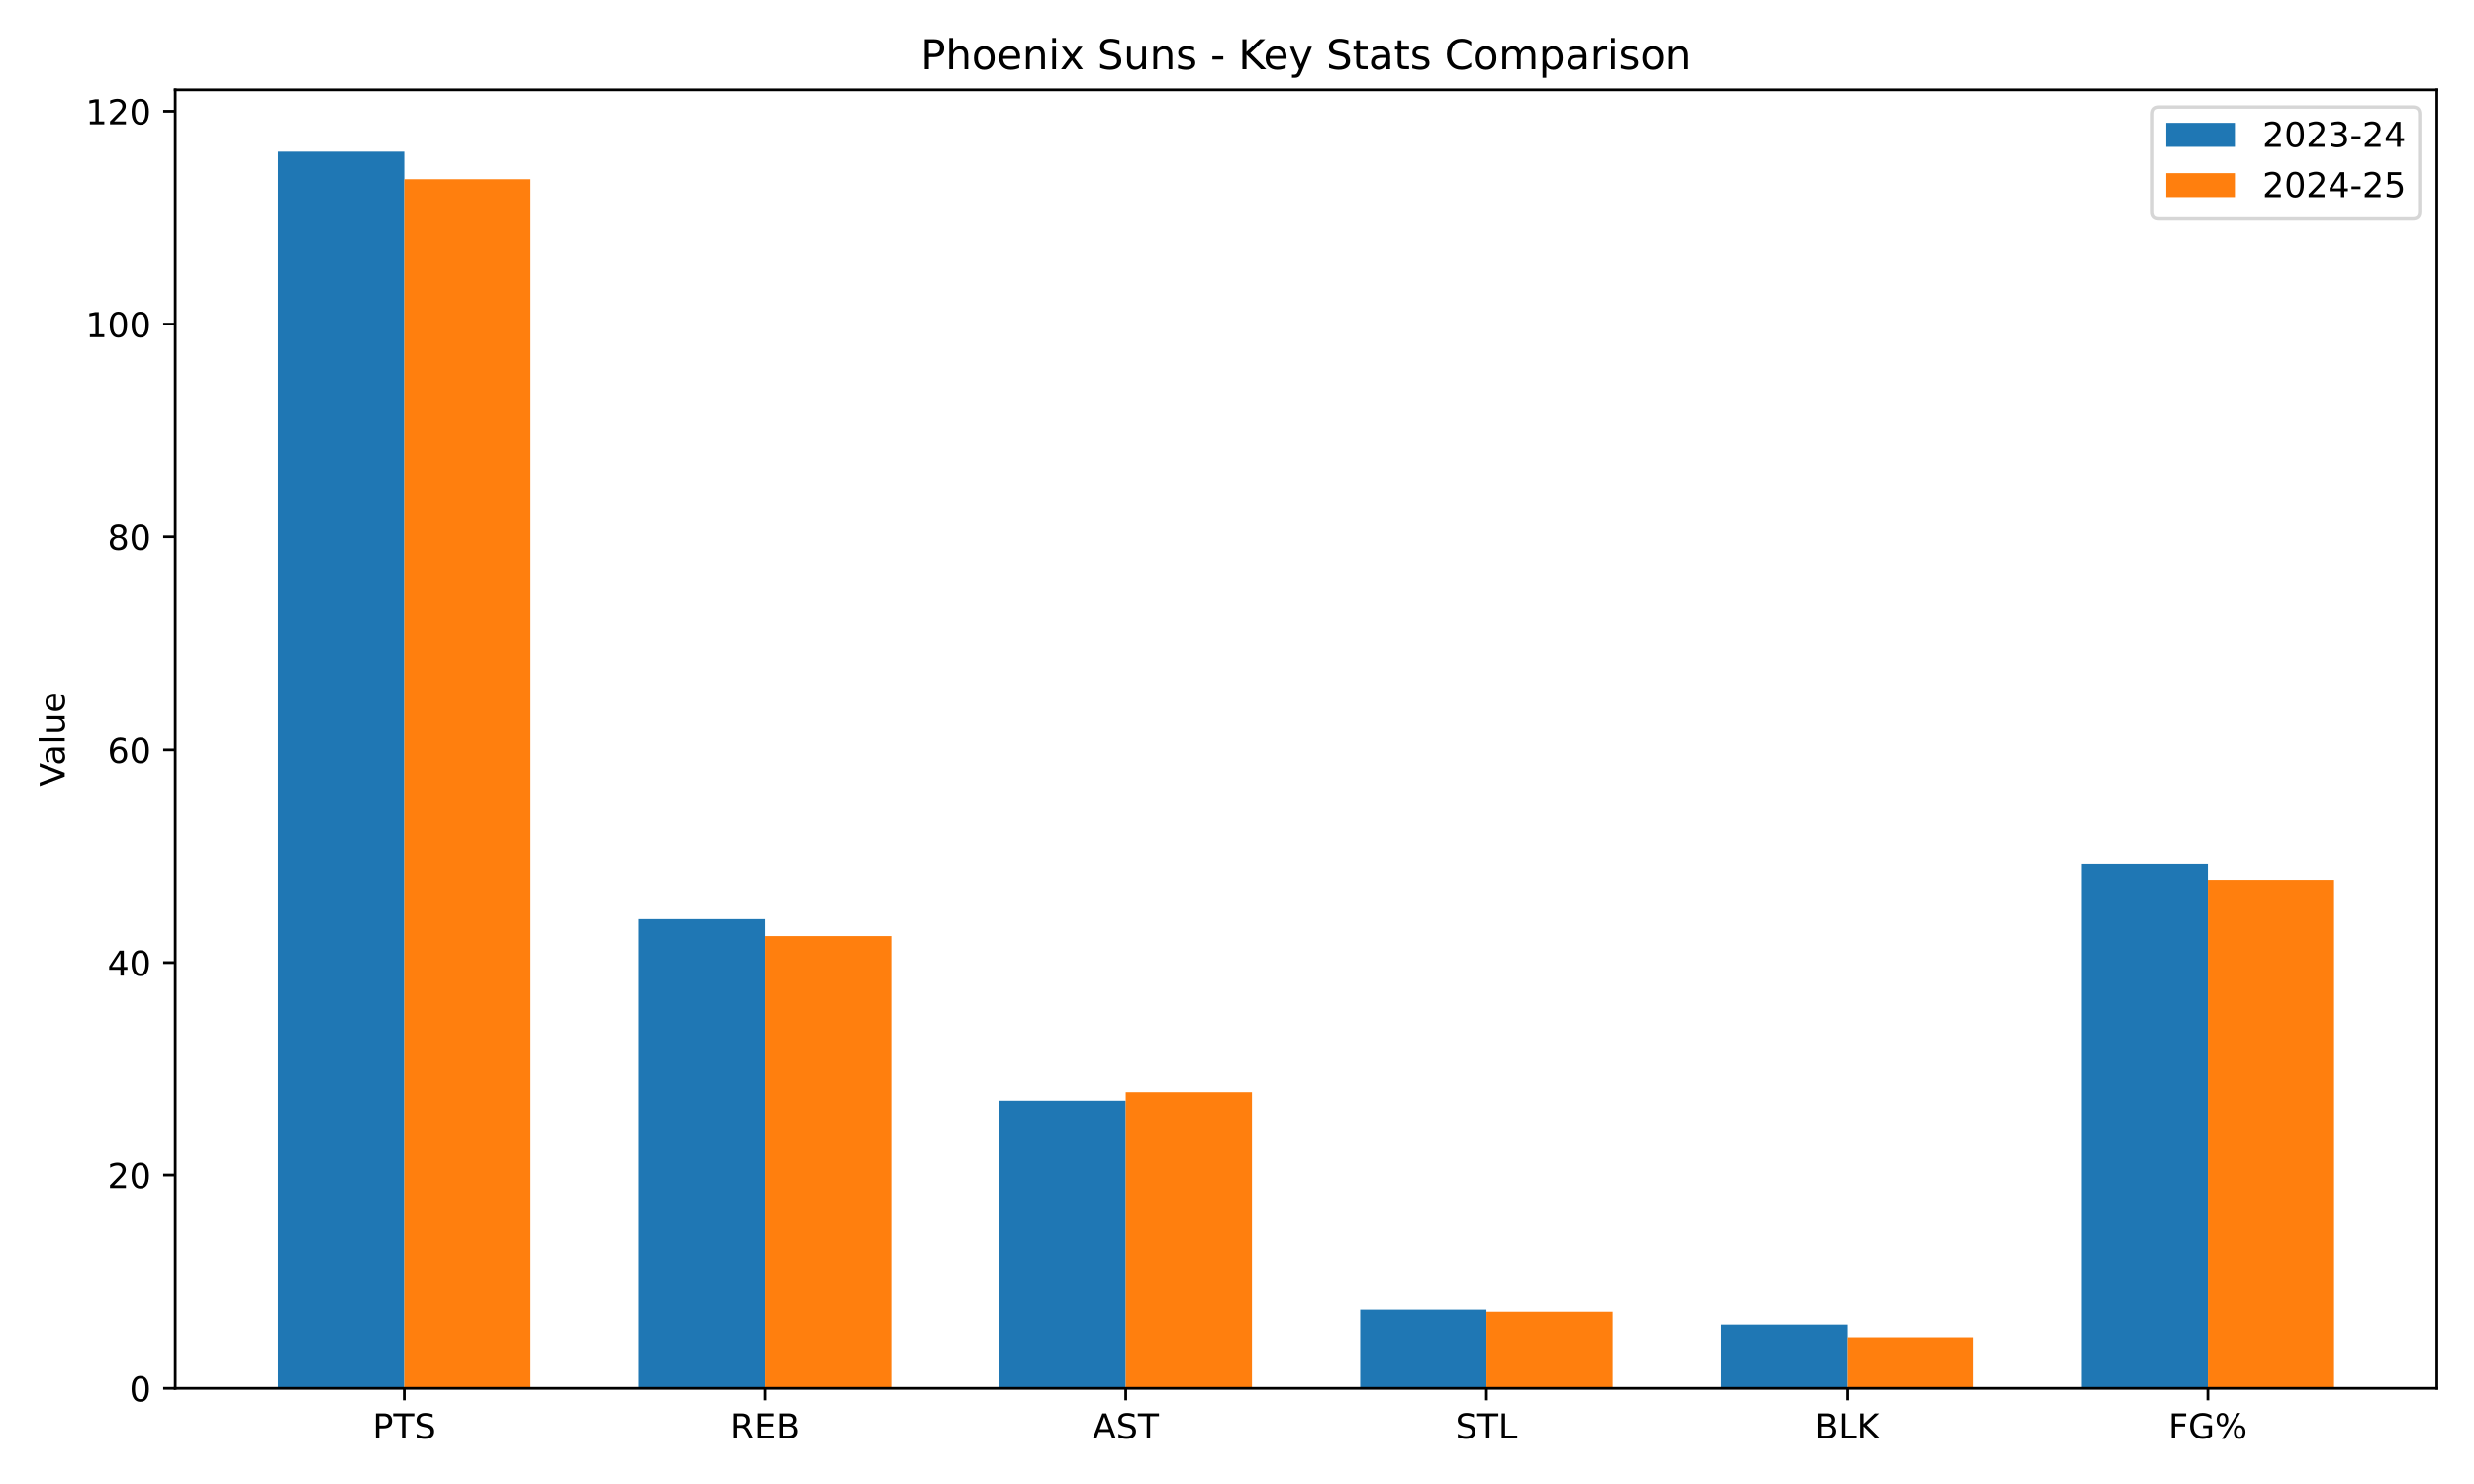
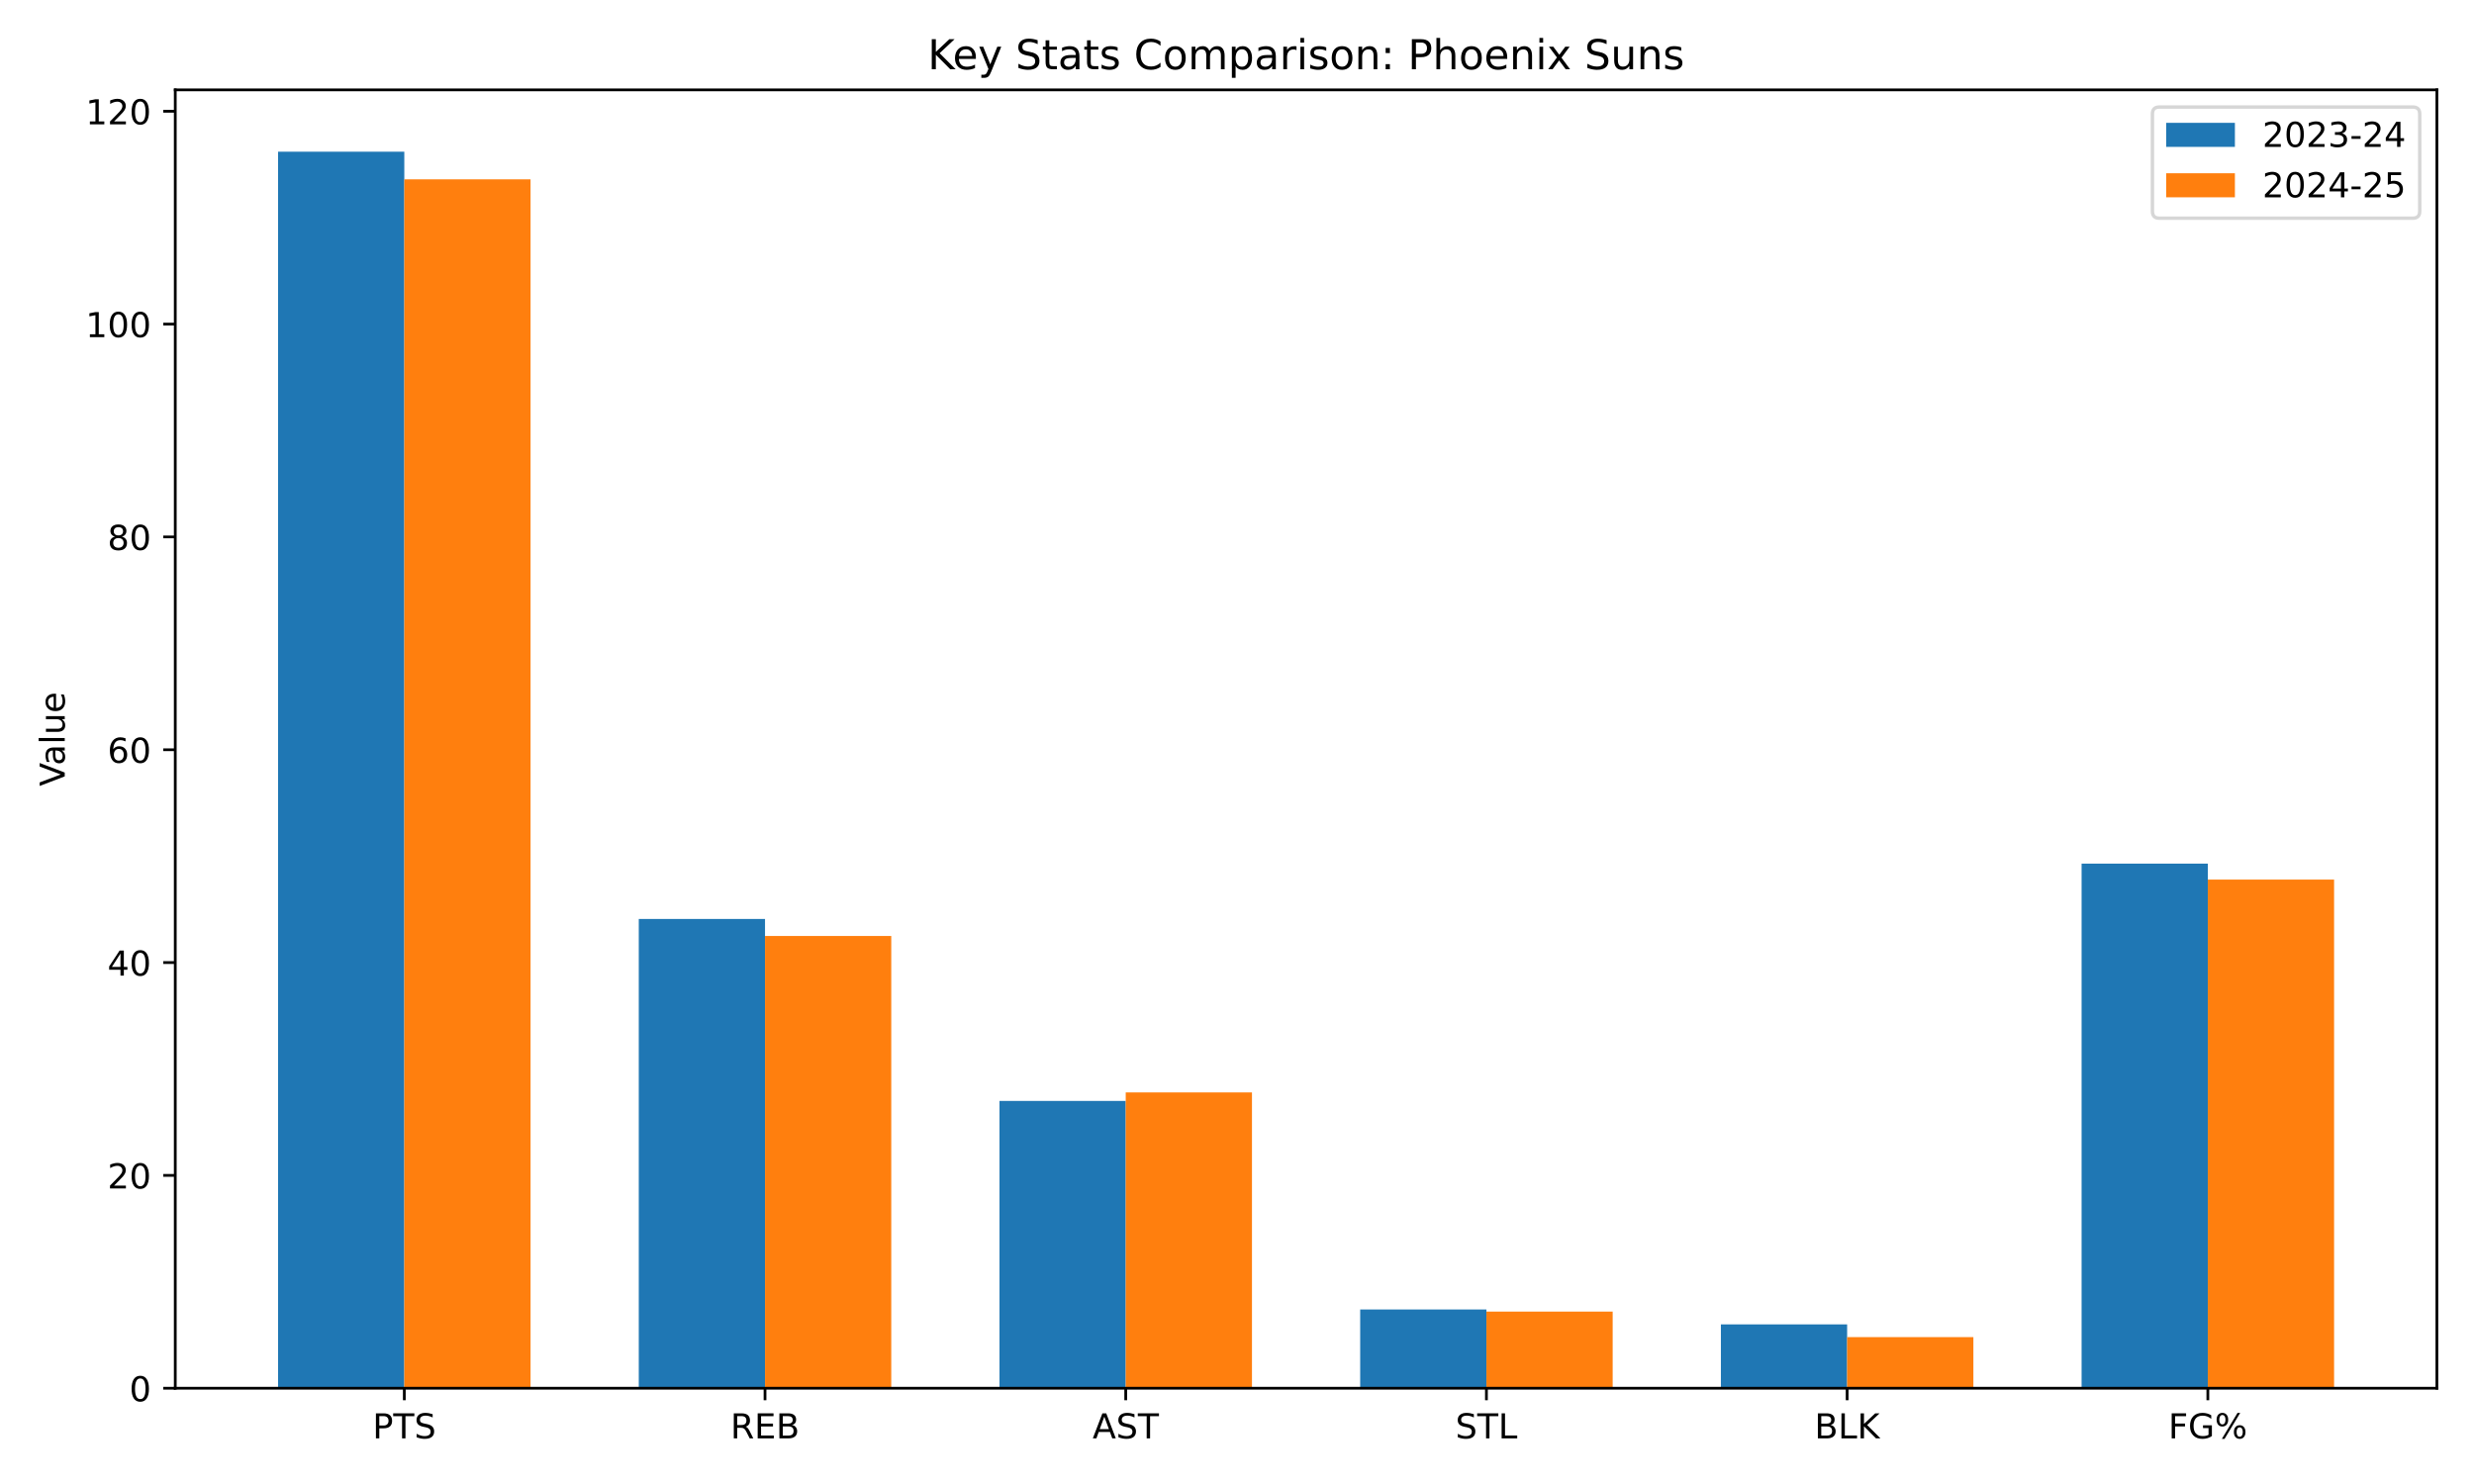
<svg xmlns="http://www.w3.org/2000/svg" xmlns:xlink="http://www.w3.org/1999/xlink" width="720pt" height="432pt" viewBox="0 0 720 432" version="1.1">
  <defs>
    <style type="text/css">*{stroke-linejoin: round; stroke-linecap: butt}</style>
  </defs>
  <g id="figure_1">
    <g id="patch_1">
      <path d="M 0 432  L 720 432  L 720 0  L 0 0  z " style="fill: #ffffff" />
    </g>
    <g id="axes_1">
      <g id="patch_2">
        <path d="M 51.005 404.12  L 709.2 404.12  L 709.2 26.16  L 51.005 26.16  z " style="fill: #ffffff" />
      </g>
      <g id="patch_3">
-         <path d="M 80.923 404.12  L 117.664 404.12  L 117.664 44.158  L 80.923 44.158  z " clip-path="url(#p6c0a934889)" style="fill: #1f77b4" />
+         <path d="M 80.923 404.12  L 117.664 404.12  L 117.664 44.158  L 80.923 44.158  z " clip-path="url(#p23f27bf42e)" style="fill: #1f77b4" />
      </g>
      <g id="patch_4">
-         <path d="M 185.898 404.12  L 222.64 404.12  L 222.64 267.508  L 185.898 267.508  z " clip-path="url(#p6c0a934889)" style="fill: #1f77b4" />
+         <path d="M 185.898 404.12  L 222.64 404.12  L 222.64 267.508  L 185.898 267.508  z " clip-path="url(#p23f27bf42e)" style="fill: #1f77b4" />
      </g>
      <g id="patch_5">
-         <path d="M 290.874 404.12  L 327.615 404.12  L 327.615 320.48  L 290.874 320.48  z " clip-path="url(#p6c0a934889)" style="fill: #1f77b4" />
+         <path d="M 290.874 404.12  L 327.615 404.12  L 327.615 320.48  L 290.874 320.48  z " clip-path="url(#p23f27bf42e)" style="fill: #1f77b4" />
      </g>
      <g id="patch_6">
-         <path d="M 395.849 404.12  L 432.59 404.12  L 432.59 381.196  L 395.849 381.196  z " clip-path="url(#p6c0a934889)" style="fill: #1f77b4" />
+         <path d="M 395.849 404.12  L 432.59 404.12  L 432.59 381.196  L 395.849 381.196  z " clip-path="url(#p23f27bf42e)" style="fill: #1f77b4" />
      </g>
      <g id="patch_7">
-         <path d="M 500.824 404.12  L 537.565 404.12  L 537.565 385.533  L 500.824 385.533  z " clip-path="url(#p6c0a934889)" style="fill: #1f77b4" />
+         <path d="M 500.824 404.12  L 537.565 404.12  L 537.565 385.533  L 500.824 385.533  z " clip-path="url(#p23f27bf42e)" style="fill: #1f77b4" />
      </g>
      <g id="patch_8">
-         <path d="M 605.799 404.12  L 642.541 404.12  L 642.541 251.4  L 605.799 251.4  z " clip-path="url(#p6c0a934889)" style="fill: #1f77b4" />
+         <path d="M 605.799 404.12  L 642.541 404.12  L 642.541 251.4  L 605.799 251.4  z " clip-path="url(#p23f27bf42e)" style="fill: #1f77b4" />
      </g>
      <g id="patch_9">
-         <path d="M 117.664 404.12  L 154.406 404.12  L 154.406 52.212  L 117.664 52.212  z " clip-path="url(#p6c0a934889)" style="fill: #ff7f0e" />
+         <path d="M 117.664 404.12  L 154.406 404.12  L 154.406 52.212  L 117.664 52.212  z " clip-path="url(#p23f27bf42e)" style="fill: #ff7f0e" />
      </g>
      <g id="patch_10">
-         <path d="M 222.64 404.12  L 259.381 404.12  L 259.381 272.464  L 222.64 272.464  z " clip-path="url(#p6c0a934889)" style="fill: #ff7f0e" />
+         <path d="M 222.64 404.12  L 259.381 404.12  L 259.381 272.464  L 222.64 272.464  z " clip-path="url(#p23f27bf42e)" style="fill: #ff7f0e" />
      </g>
      <g id="patch_11">
-         <path d="M 327.615 404.12  L 364.356 404.12  L 364.356 318.002  L 327.615 318.002  z " clip-path="url(#p6c0a934889)" style="fill: #ff7f0e" />
+         <path d="M 327.615 404.12  L 364.356 404.12  L 364.356 318.002  L 327.615 318.002  z " clip-path="url(#p23f27bf42e)" style="fill: #ff7f0e" />
      </g>
      <g id="patch_12">
-         <path d="M 432.59 404.12  L 469.331 404.12  L 469.331 381.816  L 432.59 381.816  z " clip-path="url(#p6c0a934889)" style="fill: #ff7f0e" />
+         <path d="M 432.59 404.12  L 469.331 404.12  L 469.331 381.816  L 432.59 381.816  z " clip-path="url(#p23f27bf42e)" style="fill: #ff7f0e" />
      </g>
      <g id="patch_13">
-         <path d="M 537.565 404.12  L 574.307 404.12  L 574.307 389.251  L 537.565 389.251  z " clip-path="url(#p6c0a934889)" style="fill: #ff7f0e" />
+         <path d="M 537.565 404.12  L 574.307 404.12  L 574.307 389.251  L 537.565 389.251  z " clip-path="url(#p23f27bf42e)" style="fill: #ff7f0e" />
      </g>
      <g id="patch_14">
-         <path d="M 642.541 404.12  L 679.282 404.12  L 679.282 256.046  L 642.541 256.046  z " clip-path="url(#p6c0a934889)" style="fill: #ff7f0e" />
+         <path d="M 642.541 404.12  L 679.282 404.12  L 679.282 256.046  L 642.541 256.046  z " clip-path="url(#p23f27bf42e)" style="fill: #ff7f0e" />
      </g>
      <g id="matplotlib.axis_1">
        <g id="xtick_1">
          <g id="line2d_1">
            <defs>
-               <path id="m07b7765754" d="M 0 0  L 0 3.5  " style="stroke: #000000; stroke-width: 0.8" />
+               <path id="mbed6c9d2ed" d="M 0 0  L 0 3.5  " style="stroke: #000000; stroke-width: 0.8" />
            </defs>
            <g>
-               <use xlink:href="#m07b7765754" x="117.664" y="404.12" style="stroke: #000000; stroke-width: 0.8" />
+               <use xlink:href="#mbed6c9d2ed" x="117.664" y="404.12" style="stroke: #000000; stroke-width: 0.8" />
            </g>
          </g>
          <g id="text_1">
            <g transform="translate(108.4213 418.7184) scale(0.1 -0.1)">
              <defs>
                <path id="DejaVuSans-50" d="M 1259 4147  L 1259 2394  L 2053 2394  Q 2494 2394 2734 2622  Q 2975 2850 2975 3272  Q 2975 3691 2734 3919  Q 2494 4147 2053 4147  L 1259 4147  z M 628 4666  L 2053 4666  Q 2838 4666 3239 4311  Q 3641 3956 3641 3272  Q 3641 2581 3239 2228  Q 2838 1875 2053 1875  L 1259 1875  L 1259 0  L 628 0  L 628 4666  z " transform="scale(0.015625)" />
                <path id="DejaVuSans-54" d="M -19 4666  L 3928 4666  L 3928 4134  L 2272 4134  L 2272 0  L 1638 0  L 1638 4134  L -19 4134  L -19 4666  z " transform="scale(0.015625)" />
                <path id="DejaVuSans-53" d="M 3425 4513  L 3425 3897  Q 3066 4069 2747 4153  Q 2428 4238 2131 4238  Q 1616 4238 1336 4038  Q 1056 3838 1056 3469  Q 1056 3159 1242 3001  Q 1428 2844 1947 2747  L 2328 2669  Q 3034 2534 3370 2195  Q 3706 1856 3706 1288  Q 3706 609 3251 259  Q 2797 -91 1919 -91  Q 1588 -91 1214 -16  Q 841 59 441 206  L 441 856  Q 825 641 1194 531  Q 1563 422 1919 422  Q 2459 422 2753 634  Q 3047 847 3047 1241  Q 3047 1584 2836 1778  Q 2625 1972 2144 2069  L 1759 2144  Q 1053 2284 737 2584  Q 422 2884 422 3419  Q 422 4038 858 4394  Q 1294 4750 2059 4750  Q 2388 4750 2728 4690  Q 3069 4631 3425 4513  z " transform="scale(0.015625)" />
              </defs>
              <use xlink:href="#DejaVuSans-50" />
              <use xlink:href="#DejaVuSans-54" transform="translate(60.30273 0)" />
              <use xlink:href="#DejaVuSans-53" transform="translate(121.3867 0)" />
            </g>
          </g>
        </g>
        <g id="xtick_2">
          <g id="line2d_2">
            <g>
-               <use xlink:href="#m07b7765754" x="222.64" y="404.12" style="stroke: #000000; stroke-width: 0.8" />
+               <use xlink:href="#mbed6c9d2ed" x="222.64" y="404.12" style="stroke: #000000; stroke-width: 0.8" />
            </g>
          </g>
          <g id="text_2">
            <g transform="translate(212.5755 418.7184) scale(0.1 -0.1)">
              <defs>
                <path id="DejaVuSans-52" d="M 2841 2188  Q 3044 2119 3236 1894  Q 3428 1669 3622 1275  L 4263 0  L 3584 0  L 2988 1197  Q 2756 1666 2539 1819  Q 2322 1972 1947 1972  L 1259 1972  L 1259 0  L 628 0  L 628 4666  L 2053 4666  Q 2853 4666 3247 4331  Q 3641 3997 3641 3322  Q 3641 2881 3436 2590  Q 3231 2300 2841 2188  z M 1259 4147  L 1259 2491  L 2053 2491  Q 2509 2491 2742 2702  Q 2975 2913 2975 3322  Q 2975 3731 2742 3939  Q 2509 4147 2053 4147  L 1259 4147  z " transform="scale(0.015625)" />
                <path id="DejaVuSans-45" d="M 628 4666  L 3578 4666  L 3578 4134  L 1259 4134  L 1259 2753  L 3481 2753  L 3481 2222  L 1259 2222  L 1259 531  L 3634 531  L 3634 0  L 628 0  L 628 4666  z " transform="scale(0.015625)" />
                <path id="DejaVuSans-42" d="M 1259 2228  L 1259 519  L 2272 519  Q 2781 519 3026 730  Q 3272 941 3272 1375  Q 3272 1813 3026 2020  Q 2781 2228 2272 2228  L 1259 2228  z M 1259 4147  L 1259 2741  L 2194 2741  Q 2656 2741 2882 2914  Q 3109 3088 3109 3444  Q 3109 3797 2882 3972  Q 2656 4147 2194 4147  L 1259 4147  z M 628 4666  L 2241 4666  Q 2963 4666 3353 4366  Q 3744 4066 3744 3513  Q 3744 3084 3544 2831  Q 3344 2578 2956 2516  Q 3422 2416 3680 2098  Q 3938 1781 3938 1306  Q 3938 681 3513 340  Q 3088 0 2303 0  L 628 0  L 628 4666  z " transform="scale(0.015625)" />
              </defs>
              <use xlink:href="#DejaVuSans-52" />
              <use xlink:href="#DejaVuSans-45" transform="translate(69.48242 0)" />
              <use xlink:href="#DejaVuSans-42" transform="translate(132.666 0)" />
            </g>
          </g>
        </g>
        <g id="xtick_3">
          <g id="line2d_3">
            <g>
-               <use xlink:href="#m07b7765754" x="327.615" y="404.12" style="stroke: #000000; stroke-width: 0.8" />
+               <use xlink:href="#mbed6c9d2ed" x="327.615" y="404.12" style="stroke: #000000; stroke-width: 0.8" />
            </g>
          </g>
          <g id="text_3">
            <g transform="translate(317.9664 418.7184) scale(0.1 -0.1)">
              <defs>
                <path id="DejaVuSans-41" d="M 2188 4044  L 1331 1722  L 3047 1722  L 2188 4044  z M 1831 4666  L 2547 4666  L 4325 0  L 3669 0  L 3244 1197  L 1141 1197  L 716 0  L 50 0  L 1831 4666  z " transform="scale(0.015625)" />
              </defs>
              <use xlink:href="#DejaVuSans-41" />
              <use xlink:href="#DejaVuSans-53" transform="translate(68.4082 0)" />
              <use xlink:href="#DejaVuSans-54" transform="translate(131.8848 0)" />
            </g>
          </g>
        </g>
        <g id="xtick_4">
          <g id="line2d_4">
            <g>
-               <use xlink:href="#m07b7765754" x="432.59" y="404.12" style="stroke: #000000; stroke-width: 0.8" />
+               <use xlink:href="#mbed6c9d2ed" x="432.59" y="404.12" style="stroke: #000000; stroke-width: 0.8" />
            </g>
          </g>
          <g id="text_4">
            <g transform="translate(423.5761 418.7184) scale(0.1 -0.1)">
              <defs>
                <path id="DejaVuSans-4c" d="M 628 4666  L 1259 4666  L 1259 531  L 3531 531  L 3531 0  L 628 0  L 628 4666  z " transform="scale(0.015625)" />
              </defs>
              <use xlink:href="#DejaVuSans-53" />
              <use xlink:href="#DejaVuSans-54" transform="translate(63.47656 0)" />
              <use xlink:href="#DejaVuSans-4c" transform="translate(124.5605 0)" />
            </g>
          </g>
        </g>
        <g id="xtick_5">
          <g id="line2d_5">
            <g>
-               <use xlink:href="#m07b7765754" x="537.565" y="404.12" style="stroke: #000000; stroke-width: 0.8" />
+               <use xlink:href="#mbed6c9d2ed" x="537.565" y="404.12" style="stroke: #000000; stroke-width: 0.8" />
            </g>
          </g>
          <g id="text_5">
            <g transform="translate(528.0701 418.7184) scale(0.1 -0.1)">
              <defs>
                <path id="DejaVuSans-4b" d="M 628 4666  L 1259 4666  L 1259 2694  L 3353 4666  L 4166 4666  L 1850 2491  L 4331 0  L 3500 0  L 1259 2247  L 1259 0  L 628 0  L 628 4666  z " transform="scale(0.015625)" />
              </defs>
              <use xlink:href="#DejaVuSans-42" />
              <use xlink:href="#DejaVuSans-4c" transform="translate(68.60352 0)" />
              <use xlink:href="#DejaVuSans-4b" transform="translate(124.3164 0)" />
            </g>
          </g>
        </g>
        <g id="xtick_6">
          <g id="line2d_6">
            <g>
-               <use xlink:href="#m07b7765754" x="642.541" y="404.12" style="stroke: #000000; stroke-width: 0.8" />
+               <use xlink:href="#mbed6c9d2ed" x="642.541" y="404.12" style="stroke: #000000; stroke-width: 0.8" />
            </g>
          </g>
          <g id="text_6">
            <g transform="translate(631.0399 418.7184) scale(0.1 -0.1)">
              <defs>
                <path id="DejaVuSans-46" d="M 628 4666  L 3309 4666  L 3309 4134  L 1259 4134  L 1259 2759  L 3109 2759  L 3109 2228  L 1259 2228  L 1259 0  L 628 0  L 628 4666  z " transform="scale(0.015625)" />
                <path id="DejaVuSans-47" d="M 3809 666  L 3809 1919  L 2778 1919  L 2778 2438  L 4434 2438  L 4434 434  Q 4069 175 3628 42  Q 3188 -91 2688 -91  Q 1594 -91 976 548  Q 359 1188 359 2328  Q 359 3472 976 4111  Q 1594 4750 2688 4750  Q 3144 4750 3555 4637  Q 3966 4525 4313 4306  L 4313 3634  Q 3963 3931 3569 4081  Q 3175 4231 2741 4231  Q 1884 4231 1454 3753  Q 1025 3275 1025 2328  Q 1025 1384 1454 906  Q 1884 428 2741 428  Q 3075 428 3337 486  Q 3600 544 3809 666  z " transform="scale(0.015625)" />
                <path id="DejaVuSans-25" d="M 4653 2053  Q 4381 2053 4226 1822  Q 4072 1591 4072 1178  Q 4072 772 4226 539  Q 4381 306 4653 306  Q 4919 306 5073 539  Q 5228 772 5228 1178  Q 5228 1588 5073 1820  Q 4919 2053 4653 2053  z M 4653 2450  Q 5147 2450 5437 2106  Q 5728 1763 5728 1178  Q 5728 594 5436 251  Q 5144 -91 4653 -91  Q 4153 -91 3862 251  Q 3572 594 3572 1178  Q 3572 1766 3864 2108  Q 4156 2450 4653 2450  z M 1428 4353  Q 1159 4353 1004 4120  Q 850 3888 850 3481  Q 850 3069 1003 2837  Q 1156 2606 1428 2606  Q 1700 2606 1854 2837  Q 2009 3069 2009 3481  Q 2009 3884 1853 4118  Q 1697 4353 1428 4353  z M 4250 4750  L 4750 4750  L 1831 -91  L 1331 -91  L 4250 4750  z M 1428 4750  Q 1922 4750 2215 4408  Q 2509 4066 2509 3481  Q 2509 2891 2217 2550  Q 1925 2209 1428 2209  Q 931 2209 642 2551  Q 353 2894 353 3481  Q 353 4063 643 4406  Q 934 4750 1428 4750  z " transform="scale(0.015625)" />
              </defs>
              <use xlink:href="#DejaVuSans-46" />
              <use xlink:href="#DejaVuSans-47" transform="translate(57.51953 0)" />
              <use xlink:href="#DejaVuSans-25" transform="translate(135.0098 0)" />
            </g>
          </g>
        </g>
      </g>
      <g id="matplotlib.axis_2">
        <g id="ytick_1">
          <g id="line2d_7">
            <defs>
-               <path id="m477618bced" d="M 0 0  L -3.5 0  " style="stroke: #000000; stroke-width: 0.8" />
+               <path id="m09eaa527cf" d="M 0 0  L -3.5 0  " style="stroke: #000000; stroke-width: 0.8" />
            </defs>
            <g>
-               <use xlink:href="#m477618bced" x="51.005" y="404.12" style="stroke: #000000; stroke-width: 0.8" />
+               <use xlink:href="#m09eaa527cf" x="51.005" y="404.12" style="stroke: #000000; stroke-width: 0.8" />
            </g>
          </g>
          <g id="text_7">
            <g transform="translate(37.6425 407.9192) scale(0.1 -0.1)">
              <defs>
                <path id="DejaVuSans-30" d="M 2034 4250  Q 1547 4250 1301 3770  Q 1056 3291 1056 2328  Q 1056 1369 1301 889  Q 1547 409 2034 409  Q 2525 409 2770 889  Q 3016 1369 3016 2328  Q 3016 3291 2770 3770  Q 2525 4250 2034 4250  z M 2034 4750  Q 2819 4750 3233 4129  Q 3647 3509 3647 2328  Q 3647 1150 3233 529  Q 2819 -91 2034 -91  Q 1250 -91 836 529  Q 422 1150 422 2328  Q 422 3509 836 4129  Q 1250 4750 2034 4750  z " transform="scale(0.015625)" />
              </defs>
              <use xlink:href="#DejaVuSans-30" />
            </g>
          </g>
        </g>
        <g id="ytick_2">
          <g id="line2d_8">
            <g>
-               <use xlink:href="#m477618bced" x="51.005" y="342.164" style="stroke: #000000; stroke-width: 0.8" />
+               <use xlink:href="#m09eaa527cf" x="51.005" y="342.164" style="stroke: #000000; stroke-width: 0.8" />
            </g>
          </g>
          <g id="text_8">
            <g transform="translate(31.28 345.9636) scale(0.1 -0.1)">
              <defs>
                <path id="DejaVuSans-32" d="M 1228 531  L 3431 531  L 3431 0  L 469 0  L 469 531  Q 828 903 1448 1529  Q 2069 2156 2228 2338  Q 2531 2678 2651 2914  Q 2772 3150 2772 3378  Q 2772 3750 2511 3984  Q 2250 4219 1831 4219  Q 1534 4219 1204 4116  Q 875 4013 500 3803  L 500 4441  Q 881 4594 1212 4672  Q 1544 4750 1819 4750  Q 2544 4750 2975 4387  Q 3406 4025 3406 3419  Q 3406 3131 3298 2873  Q 3191 2616 2906 2266  Q 2828 2175 2409 1742  Q 1991 1309 1228 531  z " transform="scale(0.015625)" />
              </defs>
              <use xlink:href="#DejaVuSans-32" />
              <use xlink:href="#DejaVuSans-30" transform="translate(63.62305 0)" />
            </g>
          </g>
        </g>
        <g id="ytick_3">
          <g id="line2d_9">
            <g>
-               <use xlink:href="#m477618bced" x="51.005" y="280.209" style="stroke: #000000; stroke-width: 0.8" />
+               <use xlink:href="#m09eaa527cf" x="51.005" y="280.209" style="stroke: #000000; stroke-width: 0.8" />
            </g>
          </g>
          <g id="text_9">
            <g transform="translate(31.28 284.0081) scale(0.1 -0.1)">
              <defs>
                <path id="DejaVuSans-34" d="M 2419 4116  L 825 1625  L 2419 1625  L 2419 4116  z M 2253 4666  L 3047 4666  L 3047 1625  L 3713 1625  L 3713 1100  L 3047 1100  L 3047 0  L 2419 0  L 2419 1100  L 313 1100  L 313 1709  L 2253 4666  z " transform="scale(0.015625)" />
              </defs>
              <use xlink:href="#DejaVuSans-34" />
              <use xlink:href="#DejaVuSans-30" transform="translate(63.62305 0)" />
            </g>
          </g>
        </g>
        <g id="ytick_4">
          <g id="line2d_10">
            <g>
-               <use xlink:href="#m477618bced" x="51.005" y="218.253" style="stroke: #000000; stroke-width: 0.8" />
+               <use xlink:href="#m09eaa527cf" x="51.005" y="218.253" style="stroke: #000000; stroke-width: 0.8" />
            </g>
          </g>
          <g id="text_10">
            <g transform="translate(31.28 222.0525) scale(0.1 -0.1)">
              <defs>
                <path id="DejaVuSans-36" d="M 2113 2584  Q 1688 2584 1439 2293  Q 1191 2003 1191 1497  Q 1191 994 1439 701  Q 1688 409 2113 409  Q 2538 409 2786 701  Q 3034 994 3034 1497  Q 3034 2003 2786 2293  Q 2538 2584 2113 2584  z M 3366 4563  L 3366 3988  Q 3128 4100 2886 4159  Q 2644 4219 2406 4219  Q 1781 4219 1451 3797  Q 1122 3375 1075 2522  Q 1259 2794 1537 2939  Q 1816 3084 2150 3084  Q 2853 3084 3261 2657  Q 3669 2231 3669 1497  Q 3669 778 3244 343  Q 2819 -91 2113 -91  Q 1303 -91 875 529  Q 447 1150 447 2328  Q 447 3434 972 4092  Q 1497 4750 2381 4750  Q 2619 4750 2861 4703  Q 3103 4656 3366 4563  z " transform="scale(0.015625)" />
              </defs>
              <use xlink:href="#DejaVuSans-36" />
              <use xlink:href="#DejaVuSans-30" transform="translate(63.62305 0)" />
            </g>
          </g>
        </g>
        <g id="ytick_5">
          <g id="line2d_11">
            <g>
-               <use xlink:href="#m477618bced" x="51.005" y="156.298" style="stroke: #000000; stroke-width: 0.8" />
+               <use xlink:href="#m09eaa527cf" x="51.005" y="156.298" style="stroke: #000000; stroke-width: 0.8" />
            </g>
          </g>
          <g id="text_11">
            <g transform="translate(31.28 160.0969) scale(0.1 -0.1)">
              <defs>
                <path id="DejaVuSans-38" d="M 2034 2216  Q 1584 2216 1326 1975  Q 1069 1734 1069 1313  Q 1069 891 1326 650  Q 1584 409 2034 409  Q 2484 409 2743 651  Q 3003 894 3003 1313  Q 3003 1734 2745 1975  Q 2488 2216 2034 2216  z M 1403 2484  Q 997 2584 770 2862  Q 544 3141 544 3541  Q 544 4100 942 4425  Q 1341 4750 2034 4750  Q 2731 4750 3128 4425  Q 3525 4100 3525 3541  Q 3525 3141 3298 2862  Q 3072 2584 2669 2484  Q 3125 2378 3379 2068  Q 3634 1759 3634 1313  Q 3634 634 3220 271  Q 2806 -91 2034 -91  Q 1263 -91 848 271  Q 434 634 434 1313  Q 434 1759 690 2068  Q 947 2378 1403 2484  z M 1172 3481  Q 1172 3119 1398 2916  Q 1625 2713 2034 2713  Q 2441 2713 2670 2916  Q 2900 3119 2900 3481  Q 2900 3844 2670 4047  Q 2441 4250 2034 4250  Q 1625 4250 1398 4047  Q 1172 3844 1172 3481  z " transform="scale(0.015625)" />
              </defs>
              <use xlink:href="#DejaVuSans-38" />
              <use xlink:href="#DejaVuSans-30" transform="translate(63.62305 0)" />
            </g>
          </g>
        </g>
        <g id="ytick_6">
          <g id="line2d_12">
            <g>
-               <use xlink:href="#m477618bced" x="51.005" y="94.342" style="stroke: #000000; stroke-width: 0.8" />
+               <use xlink:href="#m09eaa527cf" x="51.005" y="94.342" style="stroke: #000000; stroke-width: 0.8" />
            </g>
          </g>
          <g id="text_12">
            <g transform="translate(24.9175 98.14133) scale(0.1 -0.1)">
              <defs>
                <path id="DejaVuSans-31" d="M 794 531  L 1825 531  L 1825 4091  L 703 3866  L 703 4441  L 1819 4666  L 2450 4666  L 2450 531  L 3481 531  L 3481 0  L 794 0  L 794 531  z " transform="scale(0.015625)" />
              </defs>
              <use xlink:href="#DejaVuSans-31" />
              <use xlink:href="#DejaVuSans-30" transform="translate(63.62305 0)" />
              <use xlink:href="#DejaVuSans-30" transform="translate(127.2461 0)" />
            </g>
          </g>
        </g>
        <g id="ytick_7">
          <g id="line2d_13">
            <g>
-               <use xlink:href="#m477618bced" x="51.005" y="32.387" style="stroke: #000000; stroke-width: 0.8" />
+               <use xlink:href="#m09eaa527cf" x="51.005" y="32.387" style="stroke: #000000; stroke-width: 0.8" />
            </g>
          </g>
          <g id="text_13">
            <g transform="translate(24.9175 36.18575) scale(0.1 -0.1)">
              <use xlink:href="#DejaVuSans-31" />
              <use xlink:href="#DejaVuSans-32" transform="translate(63.62305 0)" />
              <use xlink:href="#DejaVuSans-30" transform="translate(127.2461 0)" />
            </g>
          </g>
        </g>
        <g id="text_14">
          <g transform="translate(18.83781 228.8713) rotate(-90) scale(0.1 -0.1)">
            <defs>
              <path id="DejaVuSans-56" d="M 1831 0  L 50 4666  L 709 4666  L 2188 738  L 3669 4666  L 4325 4666  L 2547 0  L 1831 0  z " transform="scale(0.015625)" />
              <path id="DejaVuSans-61" d="M 2194 1759  Q 1497 1759 1228 1600  Q 959 1441 959 1056  Q 959 750 1161 570  Q 1363 391 1709 391  Q 2188 391 2477 730  Q 2766 1069 2766 1631  L 2766 1759  L 2194 1759  z M 3341 1997  L 3341 0  L 2766 0  L 2766 531  Q 2569 213 2275 61  Q 1981 -91 1556 -91  Q 1019 -91 701 211  Q 384 513 384 1019  Q 384 1609 779 1909  Q 1175 2209 1959 2209  L 2766 2209  L 2766 2266  Q 2766 2663 2505 2880  Q 2244 3097 1772 3097  Q 1472 3097 1187 3025  Q 903 2953 641 2809  L 641 3341  Q 956 3463 1253 3523  Q 1550 3584 1831 3584  Q 2591 3584 2966 3190  Q 3341 2797 3341 1997  z " transform="scale(0.015625)" />
              <path id="DejaVuSans-6c" d="M 603 4863  L 1178 4863  L 1178 0  L 603 0  L 603 4863  z " transform="scale(0.015625)" />
              <path id="DejaVuSans-75" d="M 544 1381  L 544 3500  L 1119 3500  L 1119 1403  Q 1119 906 1312 657  Q 1506 409 1894 409  Q 2359 409 2629 706  Q 2900 1003 2900 1516  L 2900 3500  L 3475 3500  L 3475 0  L 2900 0  L 2900 538  Q 2691 219 2414 64  Q 2138 -91 1772 -91  Q 1169 -91 856 284  Q 544 659 544 1381  z M 1991 3584  L 1991 3584  z " transform="scale(0.015625)" />
              <path id="DejaVuSans-65" d="M 3597 1894  L 3597 1613  L 953 1613  Q 991 1019 1311 708  Q 1631 397 2203 397  Q 2534 397 2845 478  Q 3156 559 3463 722  L 3463 178  Q 3153 47 2828 -22  Q 2503 -91 2169 -91  Q 1331 -91 842 396  Q 353 884 353 1716  Q 353 2575 817 3079  Q 1281 3584 2069 3584  Q 2775 3584 3186 3129  Q 3597 2675 3597 1894  z M 3022 2063  Q 3016 2534 2758 2815  Q 2500 3097 2075 3097  Q 1594 3097 1305 2825  Q 1016 2553 972 2059  L 3022 2063  z " transform="scale(0.015625)" />
            </defs>
            <use xlink:href="#DejaVuSans-56" />
            <use xlink:href="#DejaVuSans-61" transform="translate(60.6582 0)" />
            <use xlink:href="#DejaVuSans-6c" transform="translate(121.9375 0)" />
            <use xlink:href="#DejaVuSans-75" transform="translate(149.7207 0)" />
            <use xlink:href="#DejaVuSans-65" transform="translate(213.0996 0)" />
          </g>
        </g>
      </g>
      <g id="patch_15">
        <path d="M 51.005 404.12  L 51.005 26.16  " style="fill: none; stroke: #000000; stroke-width: 0.8; stroke-linejoin: miter; stroke-linecap: square" />
      </g>
      <g id="patch_16">
        <path d="M 709.2 404.12  L 709.2 26.16  " style="fill: none; stroke: #000000; stroke-width: 0.8; stroke-linejoin: miter; stroke-linecap: square" />
      </g>
      <g id="patch_17">
        <path d="M 51.005 404.12  L 709.2 404.12  " style="fill: none; stroke: #000000; stroke-width: 0.8; stroke-linejoin: miter; stroke-linecap: square" />
      </g>
      <g id="patch_18">
        <path d="M 51.005 26.16  L 709.2 26.16  " style="fill: none; stroke: #000000; stroke-width: 0.8; stroke-linejoin: miter; stroke-linecap: square" />
      </g>
      <g id="text_15">
-         <g transform="translate(267.9419 20.16) scale(0.12 -0.12)">
+         <g transform="translate(269.9922 20.16) scale(0.12 -0.12)">
          <defs>
-             <path id="DejaVuSans-68" d="M 3513 2113  L 3513 0  L 2938 0  L 2938 2094  Q 2938 2591 2744 2837  Q 2550 3084 2163 3084  Q 1697 3084 1428 2787  Q 1159 2491 1159 1978  L 1159 0  L 581 0  L 581 4863  L 1159 4863  L 1159 2956  Q 1366 3272 1645 3428  Q 1925 3584 2291 3584  Q 2894 3584 3203 3211  Q 3513 2838 3513 2113  z " transform="scale(0.015625)" />
+             <path id="DejaVuSans-79" d="M 2059 -325  Q 1816 -950 1584 -1140  Q 1353 -1331 966 -1331  L 506 -1331  L 506 -850  L 844 -850  Q 1081 -850 1212 -737  Q 1344 -625 1503 -206  L 1606 56  L 191 3500  L 800 3500  L 1894 763  L 2988 3500  L 3597 3500  L 2059 -325  z " transform="scale(0.015625)" />
+             <path id="DejaVuSans-20" transform="scale(0.015625)" />
+             <path id="DejaVuSans-74" d="M 1172 4494  L 1172 3500  L 2356 3500  L 2356 3053  L 1172 3053  L 1172 1153  Q 1172 725 1289 603  Q 1406 481 1766 481  L 2356 481  L 2356 0  L 1766 0  Q 1100 0 847 248  Q 594 497 594 1153  L 594 3053  L 172 3053  L 172 3500  L 594 3500  L 594 4494  L 1172 4494  z " transform="scale(0.015625)" />
+             <path id="DejaVuSans-73" d="M 2834 3397  L 2834 2853  Q 2591 2978 2328 3040  Q 2066 3103 1784 3103  Q 1356 3103 1142 2972  Q 928 2841 928 2578  Q 928 2378 1081 2264  Q 1234 2150 1697 2047  L 1894 2003  Q 2506 1872 2764 1633  Q 3022 1394 3022 966  Q 3022 478 2636 193  Q 2250 -91 1575 -91  Q 1294 -91 989 -36  Q 684 19 347 128  L 347 722  Q 666 556 975 473  Q 1284 391 1588 391  Q 1994 391 2212 530  Q 2431 669 2431 922  Q 2431 1156 2273 1281  Q 2116 1406 1581 1522  L 1381 1569  Q 847 1681 609 1914  Q 372 2147 372 2553  Q 372 3047 722 3315  Q 1072 3584 1716 3584  Q 2034 3584 2315 3537  Q 2597 3491 2834 3397  z " transform="scale(0.015625)" />
+             <path id="DejaVuSans-43" d="M 4122 4306  L 4122 3641  Q 3803 3938 3442 4084  Q 3081 4231 2675 4231  Q 1875 4231 1450 3742  Q 1025 3253 1025 2328  Q 1025 1406 1450 917  Q 1875 428 2675 428  Q 3081 428 3442 575  Q 3803 722 4122 1019  L 4122 359  Q 3791 134 3420 21  Q 3050 -91 2638 -91  Q 1578 -91 968 557  Q 359 1206 359 2328  Q 359 3453 968 4101  Q 1578 4750 2638 4750  Q 3056 4750 3426 4639  Q 3797 4528 4122 4306  z " transform="scale(0.015625)" />
            <path id="DejaVuSans-6f" d="M 1959 3097  Q 1497 3097 1228 2736  Q 959 2375 959 1747  Q 959 1119 1226 758  Q 1494 397 1959 397  Q 2419 397 2687 759  Q 2956 1122 2956 1747  Q 2956 2369 2687 2733  Q 2419 3097 1959 3097  z M 1959 3584  Q 2709 3584 3137 3096  Q 3566 2609 3566 1747  Q 3566 888 3137 398  Q 2709 -91 1959 -91  Q 1206 -91 779 398  Q 353 888 353 1747  Q 353 2609 779 3096  Q 1206 3584 1959 3584  z " transform="scale(0.015625)" />
-             <path id="DejaVuSans-6e" d="M 3513 2113  L 3513 0  L 2938 0  L 2938 2094  Q 2938 2591 2744 2837  Q 2550 3084 2163 3084  Q 1697 3084 1428 2787  Q 1159 2491 1159 1978  L 1159 0  L 581 0  L 581 3500  L 1159 3500  L 1159 2956  Q 1366 3272 1645 3428  Q 1925 3584 2291 3584  Q 2894 3584 3203 3211  Q 3513 2838 3513 2113  z " transform="scale(0.015625)" />
-             <path id="DejaVuSans-69" d="M 603 3500  L 1178 3500  L 1178 0  L 603 0  L 603 3500  z M 603 4863  L 1178 4863  L 1178 4134  L 603 4134  L 603 4863  z " transform="scale(0.015625)" />
-             <path id="DejaVuSans-78" d="M 3513 3500  L 2247 1797  L 3578 0  L 2900 0  L 1881 1375  L 863 0  L 184 0  L 1544 1831  L 300 3500  L 978 3500  L 1906 2253  L 2834 3500  L 3513 3500  z " transform="scale(0.015625)" />
-             <path id="DejaVuSans-20" transform="scale(0.015625)" />
-             <path id="DejaVuSans-73" d="M 2834 3397  L 2834 2853  Q 2591 2978 2328 3040  Q 2066 3103 1784 3103  Q 1356 3103 1142 2972  Q 928 2841 928 2578  Q 928 2378 1081 2264  Q 1234 2150 1697 2047  L 1894 2003  Q 2506 1872 2764 1633  Q 3022 1394 3022 966  Q 3022 478 2636 193  Q 2250 -91 1575 -91  Q 1294 -91 989 -36  Q 684 19 347 128  L 347 722  Q 666 556 975 473  Q 1284 391 1588 391  Q 1994 391 2212 530  Q 2431 669 2431 922  Q 2431 1156 2273 1281  Q 2116 1406 1581 1522  L 1381 1569  Q 847 1681 609 1914  Q 372 2147 372 2553  Q 372 3047 722 3315  Q 1072 3584 1716 3584  Q 2034 3584 2315 3537  Q 2597 3491 2834 3397  z " transform="scale(0.015625)" />
-             <path id="DejaVuSans-2d" d="M 313 2009  L 1997 2009  L 1997 1497  L 313 1497  L 313 2009  z " transform="scale(0.015625)" />
-             <path id="DejaVuSans-79" d="M 2059 -325  Q 1816 -950 1584 -1140  Q 1353 -1331 966 -1331  L 506 -1331  L 506 -850  L 844 -850  Q 1081 -850 1212 -737  Q 1344 -625 1503 -206  L 1606 56  L 191 3500  L 800 3500  L 1894 763  L 2988 3500  L 3597 3500  L 2059 -325  z " transform="scale(0.015625)" />
-             <path id="DejaVuSans-74" d="M 1172 4494  L 1172 3500  L 2356 3500  L 2356 3053  L 1172 3053  L 1172 1153  Q 1172 725 1289 603  Q 1406 481 1766 481  L 2356 481  L 2356 0  L 1766 0  Q 1100 0 847 248  Q 594 497 594 1153  L 594 3053  L 172 3053  L 172 3500  L 594 3500  L 594 4494  L 1172 4494  z " transform="scale(0.015625)" />
-             <path id="DejaVuSans-43" d="M 4122 4306  L 4122 3641  Q 3803 3938 3442 4084  Q 3081 4231 2675 4231  Q 1875 4231 1450 3742  Q 1025 3253 1025 2328  Q 1025 1406 1450 917  Q 1875 428 2675 428  Q 3081 428 3442 575  Q 3803 722 4122 1019  L 4122 359  Q 3791 134 3420 21  Q 3050 -91 2638 -91  Q 1578 -91 968 557  Q 359 1206 359 2328  Q 359 3453 968 4101  Q 1578 4750 2638 4750  Q 3056 4750 3426 4639  Q 3797 4528 4122 4306  z " transform="scale(0.015625)" />
            <path id="DejaVuSans-6d" d="M 3328 2828  Q 3544 3216 3844 3400  Q 4144 3584 4550 3584  Q 5097 3584 5394 3201  Q 5691 2819 5691 2113  L 5691 0  L 5113 0  L 5113 2094  Q 5113 2597 4934 2840  Q 4756 3084 4391 3084  Q 3944 3084 3684 2787  Q 3425 2491 3425 1978  L 3425 0  L 2847 0  L 2847 2094  Q 2847 2600 2669 2842  Q 2491 3084 2119 3084  Q 1678 3084 1418 2786  Q 1159 2488 1159 1978  L 1159 0  L 581 0  L 581 3500  L 1159 3500  L 1159 2956  Q 1356 3278 1631 3431  Q 1906 3584 2284 3584  Q 2666 3584 2933 3390  Q 3200 3197 3328 2828  z " transform="scale(0.015625)" />
            <path id="DejaVuSans-70" d="M 1159 525  L 1159 -1331  L 581 -1331  L 581 3500  L 1159 3500  L 1159 2969  Q 1341 3281 1617 3432  Q 1894 3584 2278 3584  Q 2916 3584 3314 3078  Q 3713 2572 3713 1747  Q 3713 922 3314 415  Q 2916 -91 2278 -91  Q 1894 -91 1617 61  Q 1341 213 1159 525  z M 3116 1747  Q 3116 2381 2855 2742  Q 2594 3103 2138 3103  Q 1681 3103 1420 2742  Q 1159 2381 1159 1747  Q 1159 1113 1420 752  Q 1681 391 2138 391  Q 2594 391 2855 752  Q 3116 1113 3116 1747  z " transform="scale(0.015625)" />
            <path id="DejaVuSans-72" d="M 2631 2963  Q 2534 3019 2420 3045  Q 2306 3072 2169 3072  Q 1681 3072 1420 2755  Q 1159 2438 1159 1844  L 1159 0  L 581 0  L 581 3500  L 1159 3500  L 1159 2956  Q 1341 3275 1631 3429  Q 1922 3584 2338 3584  Q 2397 3584 2469 3576  Q 2541 3569 2628 3553  L 2631 2963  z " transform="scale(0.015625)" />
+             <path id="DejaVuSans-69" d="M 603 3500  L 1178 3500  L 1178 0  L 603 0  L 603 3500  z M 603 4863  L 1178 4863  L 1178 4134  L 603 4134  L 603 4863  z " transform="scale(0.015625)" />
+             <path id="DejaVuSans-6e" d="M 3513 2113  L 3513 0  L 2938 0  L 2938 2094  Q 2938 2591 2744 2837  Q 2550 3084 2163 3084  Q 1697 3084 1428 2787  Q 1159 2491 1159 1978  L 1159 0  L 581 0  L 581 3500  L 1159 3500  L 1159 2956  Q 1366 3272 1645 3428  Q 1925 3584 2291 3584  Q 2894 3584 3203 3211  Q 3513 2838 3513 2113  z " transform="scale(0.015625)" />
+             <path id="DejaVuSans-3a" d="M 750 794  L 1409 794  L 1409 0  L 750 0  L 750 794  z M 750 3309  L 1409 3309  L 1409 2516  L 750 2516  L 750 3309  z " transform="scale(0.015625)" />
+             <path id="DejaVuSans-68" d="M 3513 2113  L 3513 0  L 2938 0  L 2938 2094  Q 2938 2591 2744 2837  Q 2550 3084 2163 3084  Q 1697 3084 1428 2787  Q 1159 2491 1159 1978  L 1159 0  L 581 0  L 581 4863  L 1159 4863  L 1159 2956  Q 1366 3272 1645 3428  Q 1925 3584 2291 3584  Q 2894 3584 3203 3211  Q 3513 2838 3513 2113  z " transform="scale(0.015625)" />
+             <path id="DejaVuSans-78" d="M 3513 3500  L 2247 1797  L 3578 0  L 2900 0  L 1881 1375  L 863 0  L 184 0  L 1544 1831  L 300 3500  L 978 3500  L 1906 2253  L 2834 3500  L 3513 3500  z " transform="scale(0.015625)" />
          </defs>
-           <use xlink:href="#DejaVuSans-50" />
-           <use xlink:href="#DejaVuSans-68" transform="translate(60.30273 0)" />
-           <use xlink:href="#DejaVuSans-6f" transform="translate(123.6816 0)" />
-           <use xlink:href="#DejaVuSans-65" transform="translate(184.8633 0)" />
-           <use xlink:href="#DejaVuSans-6e" transform="translate(246.3867 0)" />
-           <use xlink:href="#DejaVuSans-69" transform="translate(309.7656 0)" />
-           <use xlink:href="#DejaVuSans-78" transform="translate(337.5488 0)" />
-           <use xlink:href="#DejaVuSans-20" transform="translate(396.7285 0)" />
-           <use xlink:href="#DejaVuSans-53" transform="translate(428.5156 0)" />
-           <use xlink:href="#DejaVuSans-75" transform="translate(491.9922 0)" />
-           <use xlink:href="#DejaVuSans-6e" transform="translate(555.3711 0)" />
-           <use xlink:href="#DejaVuSans-73" transform="translate(618.75 0)" />
-           <use xlink:href="#DejaVuSans-20" transform="translate(670.8496 0)" />
-           <use xlink:href="#DejaVuSans-2d" transform="translate(702.6367 0)" />
-           <use xlink:href="#DejaVuSans-20" transform="translate(738.7207 0)" />
-           <use xlink:href="#DejaVuSans-4b" transform="translate(770.5078 0)" />
-           <use xlink:href="#DejaVuSans-65" transform="translate(831.084 0)" />
-           <use xlink:href="#DejaVuSans-79" transform="translate(892.6074 0)" />
-           <use xlink:href="#DejaVuSans-20" transform="translate(951.7871 0)" />
-           <use xlink:href="#DejaVuSans-53" transform="translate(983.5742 0)" />
-           <use xlink:href="#DejaVuSans-74" transform="translate(1047.051 0)" />
-           <use xlink:href="#DejaVuSans-61" transform="translate(1086.26 0)" />
-           <use xlink:href="#DejaVuSans-74" transform="translate(1147.539 0)" />
-           <use xlink:href="#DejaVuSans-73" transform="translate(1186.748 0)" />
-           <use xlink:href="#DejaVuSans-20" transform="translate(1238.848 0)" />
-           <use xlink:href="#DejaVuSans-43" transform="translate(1270.635 0)" />
-           <use xlink:href="#DejaVuSans-6f" transform="translate(1340.459 0)" />
-           <use xlink:href="#DejaVuSans-6d" transform="translate(1401.641 0)" />
-           <use xlink:href="#DejaVuSans-70" transform="translate(1499.053 0)" />
-           <use xlink:href="#DejaVuSans-61" transform="translate(1562.529 0)" />
-           <use xlink:href="#DejaVuSans-72" transform="translate(1623.809 0)" />
-           <use xlink:href="#DejaVuSans-69" transform="translate(1664.922 0)" />
-           <use xlink:href="#DejaVuSans-73" transform="translate(1692.705 0)" />
-           <use xlink:href="#DejaVuSans-6f" transform="translate(1744.805 0)" />
-           <use xlink:href="#DejaVuSans-6e" transform="translate(1805.986 0)" />
+           <use xlink:href="#DejaVuSans-4b" />
+           <use xlink:href="#DejaVuSans-65" transform="translate(60.57617 0)" />
+           <use xlink:href="#DejaVuSans-79" transform="translate(122.0996 0)" />
+           <use xlink:href="#DejaVuSans-20" transform="translate(181.2793 0)" />
+           <use xlink:href="#DejaVuSans-53" transform="translate(213.0664 0)" />
+           <use xlink:href="#DejaVuSans-74" transform="translate(276.543 0)" />
+           <use xlink:href="#DejaVuSans-61" transform="translate(315.752 0)" />
+           <use xlink:href="#DejaVuSans-74" transform="translate(377.0312 0)" />
+           <use xlink:href="#DejaVuSans-73" transform="translate(416.2402 0)" />
+           <use xlink:href="#DejaVuSans-20" transform="translate(468.3398 0)" />
+           <use xlink:href="#DejaVuSans-43" transform="translate(500.127 0)" />
+           <use xlink:href="#DejaVuSans-6f" transform="translate(569.9512 0)" />
+           <use xlink:href="#DejaVuSans-6d" transform="translate(631.1328 0)" />
+           <use xlink:href="#DejaVuSans-70" transform="translate(728.5449 0)" />
+           <use xlink:href="#DejaVuSans-61" transform="translate(792.0215 0)" />
+           <use xlink:href="#DejaVuSans-72" transform="translate(853.3008 0)" />
+           <use xlink:href="#DejaVuSans-69" transform="translate(894.4141 0)" />
+           <use xlink:href="#DejaVuSans-73" transform="translate(922.1973 0)" />
+           <use xlink:href="#DejaVuSans-6f" transform="translate(974.2969 0)" />
+           <use xlink:href="#DejaVuSans-6e" transform="translate(1035.479 0)" />
+           <use xlink:href="#DejaVuSans-3a" transform="translate(1098.857 0)" />
+           <use xlink:href="#DejaVuSans-20" transform="translate(1132.549 0)" />
+           <use xlink:href="#DejaVuSans-50" transform="translate(1164.336 0)" />
+           <use xlink:href="#DejaVuSans-68" transform="translate(1224.639 0)" />
+           <use xlink:href="#DejaVuSans-6f" transform="translate(1288.018 0)" />
+           <use xlink:href="#DejaVuSans-65" transform="translate(1349.199 0)" />
+           <use xlink:href="#DejaVuSans-6e" transform="translate(1410.723 0)" />
+           <use xlink:href="#DejaVuSans-69" transform="translate(1474.102 0)" />
+           <use xlink:href="#DejaVuSans-78" transform="translate(1501.885 0)" />
+           <use xlink:href="#DejaVuSans-20" transform="translate(1561.064 0)" />
+           <use xlink:href="#DejaVuSans-53" transform="translate(1592.852 0)" />
+           <use xlink:href="#DejaVuSans-75" transform="translate(1656.328 0)" />
+           <use xlink:href="#DejaVuSans-6e" transform="translate(1719.707 0)" />
+           <use xlink:href="#DejaVuSans-73" transform="translate(1783.086 0)" />
        </g>
      </g>
      <g id="legend_1">
        <g id="patch_19">
          <path d="M 628.417 63.516  L 702.2 63.516  Q 704.2 63.516 704.2 61.516  L 704.2 33.16  Q 704.2 31.16 702.2 31.16  L 628.417 31.16  Q 626.417 31.16 626.417 33.16  L 626.417 61.516  Q 626.417 63.516 628.417 63.516  z " style="fill: #ffffff; opacity: 0.8; stroke: #cccccc; stroke-linejoin: miter" />
        </g>
        <g id="patch_20">
          <path d="M 630.417 42.758  L 650.417 42.758  L 650.417 35.758  L 630.417 35.758  z " style="fill: #1f77b4" />
        </g>
        <g id="text_16">
          <g transform="translate(658.4172 42.75844) scale(0.1 -0.1)">
            <defs>
              <path id="DejaVuSans-33" d="M 2597 2516  Q 3050 2419 3304 2112  Q 3559 1806 3559 1356  Q 3559 666 3084 287  Q 2609 -91 1734 -91  Q 1441 -91 1130 -33  Q 819 25 488 141  L 488 750  Q 750 597 1062 519  Q 1375 441 1716 441  Q 2309 441 2620 675  Q 2931 909 2931 1356  Q 2931 1769 2642 2001  Q 2353 2234 1838 2234  L 1294 2234  L 1294 2753  L 1863 2753  Q 2328 2753 2575 2939  Q 2822 3125 2822 3475  Q 2822 3834 2567 4026  Q 2313 4219 1838 4219  Q 1578 4219 1281 4162  Q 984 4106 628 3988  L 628 4550  Q 988 4650 1302 4700  Q 1616 4750 1894 4750  Q 2613 4750 3031 4423  Q 3450 4097 3450 3541  Q 3450 3153 3228 2886  Q 3006 2619 2597 2516  z " transform="scale(0.015625)" />
+               <path id="DejaVuSans-2d" d="M 313 2009  L 1997 2009  L 1997 1497  L 313 1497  L 313 2009  z " transform="scale(0.015625)" />
            </defs>
            <use xlink:href="#DejaVuSans-32" />
            <use xlink:href="#DejaVuSans-30" transform="translate(63.62305 0)" />
            <use xlink:href="#DejaVuSans-32" transform="translate(127.2461 0)" />
            <use xlink:href="#DejaVuSans-33" transform="translate(190.8691 0)" />
            <use xlink:href="#DejaVuSans-2d" transform="translate(254.4922 0)" />
            <use xlink:href="#DejaVuSans-32" transform="translate(290.5762 0)" />
            <use xlink:href="#DejaVuSans-34" transform="translate(354.1992 0)" />
          </g>
        </g>
        <g id="patch_21">
          <path d="M 630.417 57.437  L 650.417 57.437  L 650.417 50.437  L 630.417 50.437  z " style="fill: #ff7f0e" />
        </g>
        <g id="text_17">
          <g transform="translate(658.4172 57.43656) scale(0.1 -0.1)">
            <defs>
              <path id="DejaVuSans-35" d="M 691 4666  L 3169 4666  L 3169 4134  L 1269 4134  L 1269 2991  Q 1406 3038 1543 3061  Q 1681 3084 1819 3084  Q 2600 3084 3056 2656  Q 3513 2228 3513 1497  Q 3513 744 3044 326  Q 2575 -91 1722 -91  Q 1428 -91 1123 -41  Q 819 9 494 109  L 494 744  Q 775 591 1075 516  Q 1375 441 1709 441  Q 2250 441 2565 725  Q 2881 1009 2881 1497  Q 2881 1984 2565 2268  Q 2250 2553 1709 2553  Q 1456 2553 1204 2497  Q 953 2441 691 2322  L 691 4666  z " transform="scale(0.015625)" />
            </defs>
            <use xlink:href="#DejaVuSans-32" />
            <use xlink:href="#DejaVuSans-30" transform="translate(63.62305 0)" />
            <use xlink:href="#DejaVuSans-32" transform="translate(127.2461 0)" />
            <use xlink:href="#DejaVuSans-34" transform="translate(190.8691 0)" />
            <use xlink:href="#DejaVuSans-2d" transform="translate(254.4922 0)" />
            <use xlink:href="#DejaVuSans-32" transform="translate(290.5762 0)" />
            <use xlink:href="#DejaVuSans-35" transform="translate(354.1992 0)" />
          </g>
        </g>
      </g>
    </g>
  </g>
  <defs>
-     <clipPath id="p6c0a934889">
+     <clipPath id="p23f27bf42e">
      <rect x="51.005" y="26.16" width="658.195" height="377.96" />
    </clipPath>
  </defs>
</svg>
